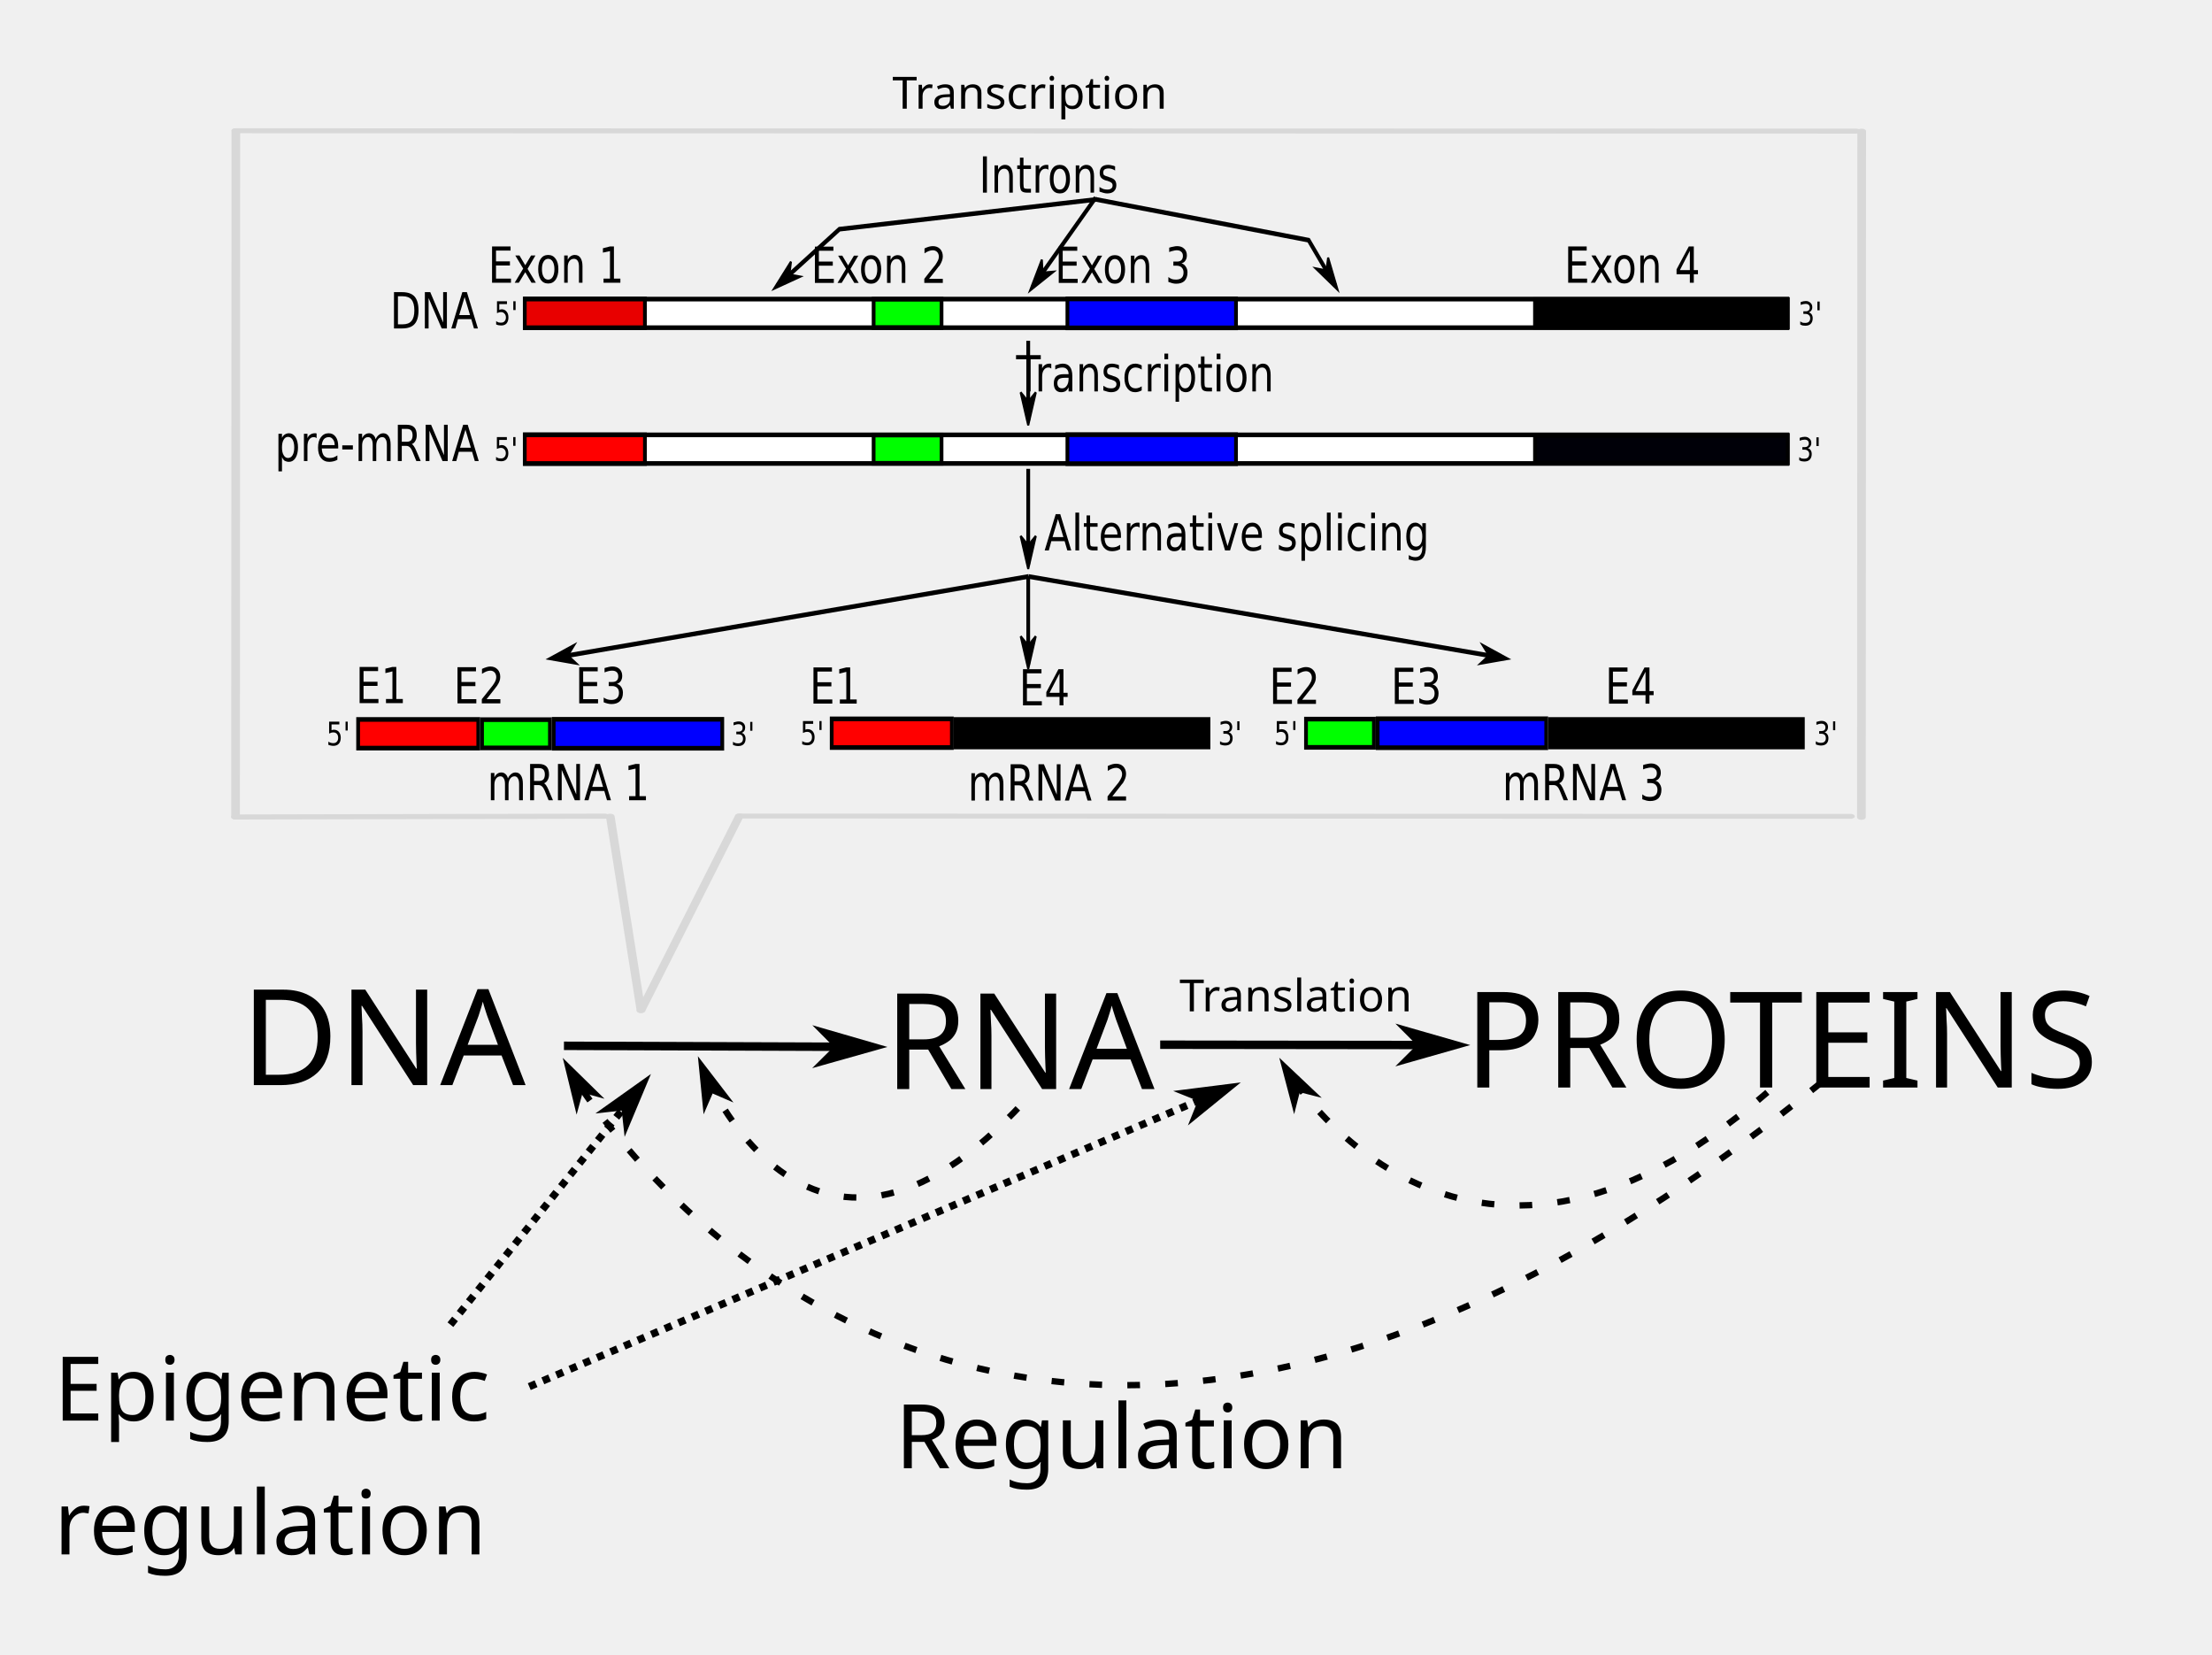
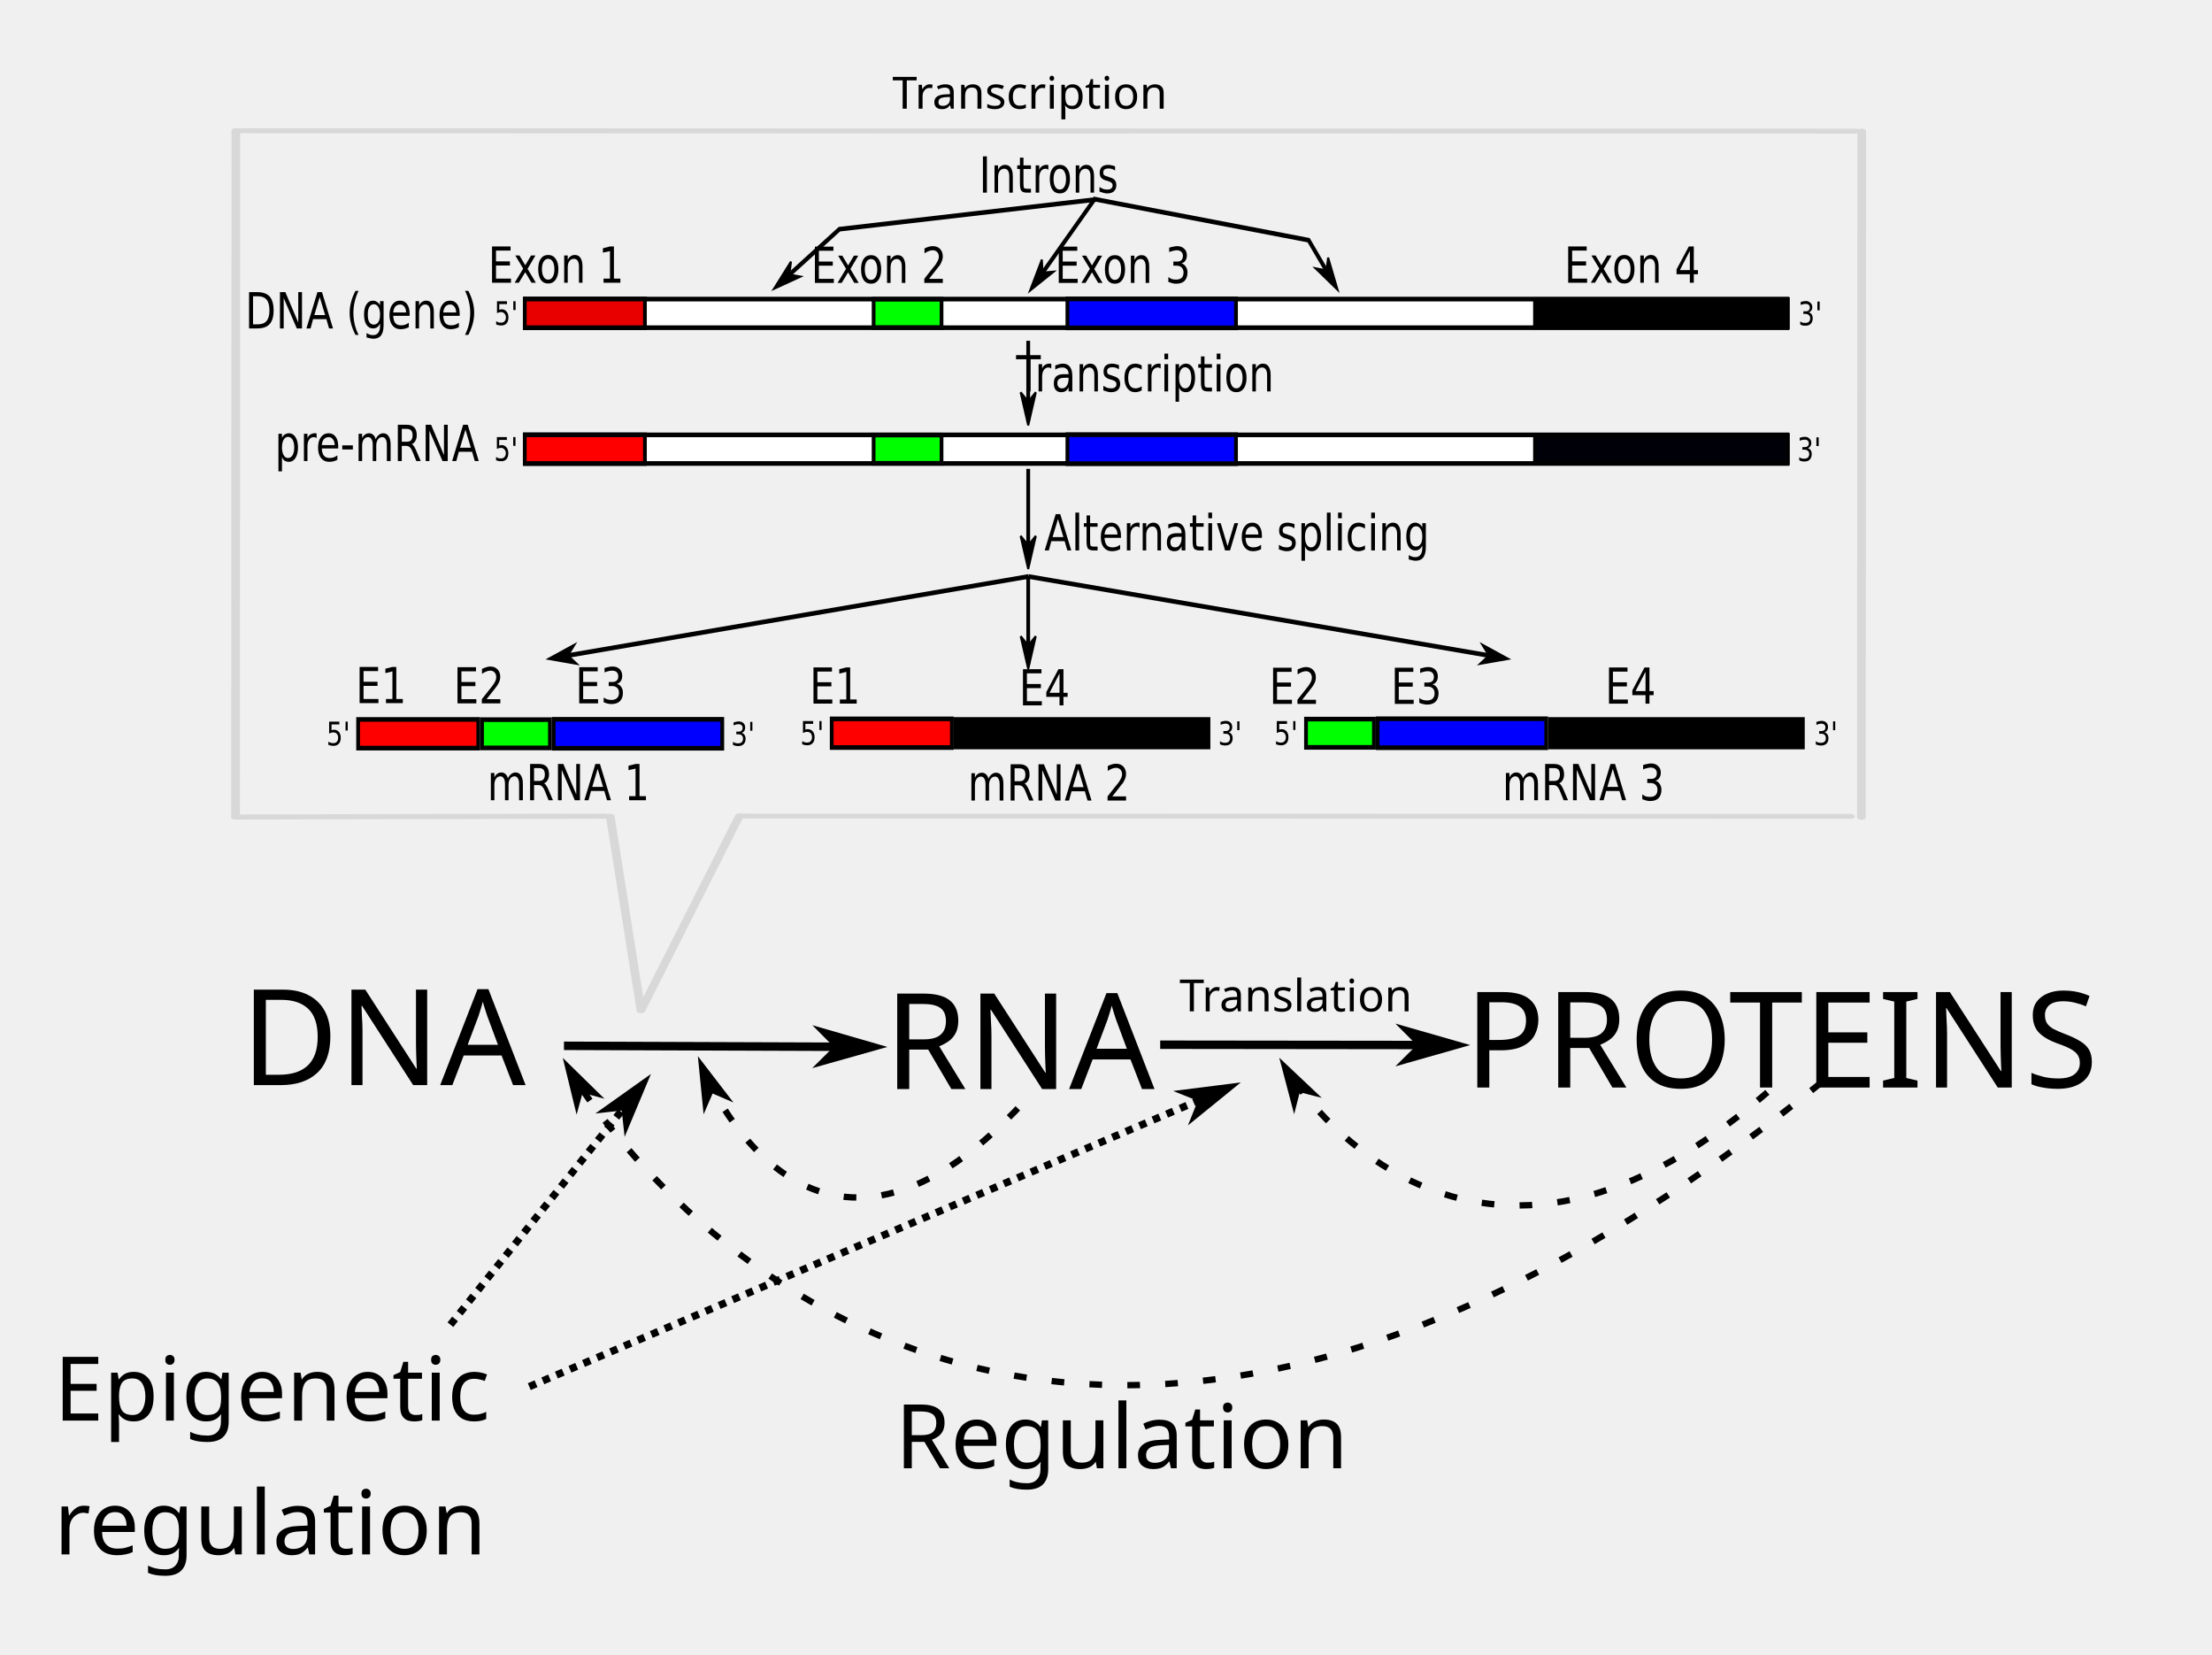
<svg xmlns="http://www.w3.org/2000/svg" width="210mm" height="157mm" viewBox="0 0 210 157" version="1.1" id="svg4583">
  <defs id="defs4577">
    <marker style="overflow:visible" id="marker14187" refX="0" refY="0" orient="auto">
      <path transform="matrix(-0.4,0,0,-0.4,-4,0)" style="fill:#000000;fill-opacity:1;fill-rule:evenodd;stroke:#000000;stroke-width:1pt;stroke-opacity:1" d="M 0,0 5,-5 -12.5,0 5,5 Z" id="path14185" />
    </marker>
    <marker orient="auto" refY="0" refX="0" id="marker14057" style="overflow:visible">
      <path id="path14055" d="M 0,0 5,-5 -12.5,0 5,5 Z" style="fill:#000000;fill-opacity:1;fill-rule:evenodd;stroke:#000000;stroke-width:1pt;stroke-opacity:1" transform="matrix(-0.4,0,0,-0.4,-4,0)" />
    </marker>
    <marker style="overflow:visible" id="marker7835" refX="0" refY="0" orient="auto">
      <path transform="matrix(-0.4,0,0,-0.4,-4,0)" style="fill:#000000;fill-opacity:1;fill-rule:evenodd;stroke:#000000;stroke-width:1pt;stroke-opacity:1" d="M 0,0 5,-5 -12.5,0 5,5 Z" id="path7833" />
    </marker>
    <marker orient="auto" refY="0" refX="0" id="marker1299" style="overflow:visible">
      <path id="path1297" d="M 0,0 5,-5 -12.5,0 5,5 Z" style="fill:#000000;fill-opacity:1;fill-rule:evenodd;stroke:#000000;stroke-width:1pt;stroke-opacity:1" transform="matrix(-0.4,0,0,-0.4,-4,0)" />
    </marker>
    <marker orient="auto" refY="0" refX="0" id="marker1299-5" style="overflow:visible">
      <path id="path1297-3" d="M 0,0 5,-5 -12.5,0 5,5 Z" style="fill:#000000;fill-opacity:1;fill-rule:evenodd;stroke:#000000;stroke-width:1pt;stroke-opacity:1" transform="matrix(-0.4,0,0,-0.4,-4,0)" />
    </marker>
    <marker style="overflow:visible" id="marker7835-5" refX="0" refY="0" orient="auto">
      <path transform="matrix(-0.4,0,0,-0.4,-4,0)" style="fill:#000000;fill-opacity:1;fill-rule:evenodd;stroke:#000000;stroke-width:1pt;stroke-opacity:1" d="M 0,0 5,-5 -12.5,0 5,5 Z" id="path7833-3" />
    </marker>
    <marker style="overflow:visible" id="marker7835-5-6" refX="0" refY="0" orient="auto">
      <path transform="matrix(-0.4,0,0,-0.4,-4,0)" style="fill:#000000;fill-opacity:1;fill-rule:evenodd;stroke:#000000;stroke-width:1pt;stroke-opacity:1" d="M 0,0 5,-5 -12.5,0 5,5 Z" id="path7833-3-2" />
    </marker>
    <marker orient="auto" refY="0" refX="0" id="marker9343-9" style="overflow:visible">
      <path id="path9345-3" d="M 0,0 5,-5 -12.5,0 5,5 Z" style="fill-rule:evenodd;stroke:#000000;stroke-width:1pt;marker-start:none" transform="matrix(-0.4,0,0,-0.4,-4,0)" />
    </marker>
    <marker orient="auto" refY="0" refX="0" id="marker1982" style="overflow:visible">
      <path id="path1980" d="M 0,0 5,-5 -12.5,0 5,5 Z" style="fill-rule:evenodd;stroke:#000000;stroke-width:1pt;marker-start:none" transform="matrix(-0.4,0,0,-0.4,-4,0)" />
    </marker>
    <marker orient="auto" refY="0" refX="0" id="marker1986" style="overflow:visible">
      <path id="path1984" d="M 0,0 5,-5 -12.5,0 5,5 Z" style="fill-rule:evenodd;stroke:#000000;stroke-width:1pt;marker-start:none" transform="matrix(-0.4,0,0,-0.4,-4,0)" />
    </marker>
    <marker orient="auto" refY="0" refX="0" id="marker1990" style="overflow:visible">
      <path id="path1988" d="M 0,0 5,-5 -12.5,0 5,5 Z" style="fill-rule:evenodd;stroke:#000000;stroke-width:1pt;marker-start:none" transform="matrix(-0.4,0,0,-0.4,-4,0)" />
    </marker>
    <marker orient="auto" refY="0" refX="0" id="marker7144" style="overflow:visible">
      <path id="path7146" d="M 0,0 5,-5 -12.5,0 5,5 Z" style="fill-rule:evenodd;stroke:#000000;stroke-width:1pt;marker-start:none" transform="matrix(-0.4,0,0,-0.4,-4,0)" />
    </marker>
    <marker orient="auto" refY="0" refX="0" id="marker1996" style="overflow:visible">
      <path id="path1994" d="M 0,0 5,-5 -12.5,0 5,5 Z" style="fill-rule:evenodd;stroke:#000000;stroke-width:1pt;marker-start:none" transform="matrix(-0.4,0,0,-0.4,-4,0)" />
    </marker>
    <marker orient="auto" refY="0" refX="0" id="marker7144-9" style="overflow:visible">
      <path id="path7146-6" d="M 0,0 5,-5 -12.5,0 5,5 Z" style="fill-rule:evenodd;stroke:#000000;stroke-width:1pt;marker-start:none" transform="matrix(-0.4,0,0,-0.4,-4,0)" />
    </marker>
    <marker orient="auto" refY="0" refX="0" id="marker2002" style="overflow:visible">
      <path id="path2000" d="M 0,0 5,-5 -12.5,0 5,5 Z" style="fill-rule:evenodd;stroke:#000000;stroke-width:1pt;marker-start:none" transform="matrix(-0.4,0,0,-0.4,-4,0)" />
    </marker>
    <marker orient="auto" refY="0" refX="0" id="marker2006" style="overflow:visible">
      <path id="path2004" d="M 0,0 5,-5 -12.5,0 5,5 Z" style="fill-rule:evenodd;stroke:#000000;stroke-width:1pt;marker-start:none" transform="matrix(-0.4,0,0,-0.4,-4,0)" />
    </marker>
    <marker orient="auto" refY="0" refX="0" id="marker2010" style="overflow:visible">
      <path id="path2008" d="M 0,0 5,-5 -12.5,0 5,5 Z" style="fill-rule:evenodd;stroke:#000000;stroke-width:1pt;marker-start:none" transform="matrix(-0.4,0,0,-0.4,-4,0)" />
    </marker>
    <marker orient="auto" refY="0" refX="0" id="marker2014" style="overflow:visible">
      <path id="path2012" d="M 0,0 5,-5 -12.5,0 5,5 Z" style="fill-rule:evenodd;stroke:#000000;stroke-width:1pt;marker-start:none" transform="matrix(-0.4,0,0,-0.4,-4,0)" />
    </marker>
  </defs>
  <g id="layer1" transform="translate(0,-140)">
    <text xml:space="preserve" style="font-style:normal;font-weight:normal;font-size:3.969px;line-height:52.917px;font-family:sans-serif;letter-spacing:0px;word-spacing:0px;writing-mode:lr-tb;fill:#000000;fill-opacity:1;stroke:none;stroke-width:0.265px;stroke-linecap:butt;stroke-linejoin:miter;stroke-opacity:1" x="22.864" y="242.992" id="text12">
      <tspan x="22.864" y="242.992" style="font-size:12.7px;stroke-width:0.265px" id="tspan14">DNA</tspan>
    </text>
    <text xml:space="preserve" style="font-style:normal;font-weight:normal;font-size:3.969px;line-height:52.917px;font-family:sans-serif;letter-spacing:0px;word-spacing:0px;writing-mode:lr-tb;fill:#000000;fill-opacity:1;stroke:none;stroke-width:0.265px;stroke-linecap:butt;stroke-linejoin:miter;stroke-opacity:1" x="83.945" y="243.37" id="text20">
      <tspan id="tspan18" x="83.945" y="243.37" style="font-size:12.7px;stroke-width:0.265px">RNA</tspan>
    </text>
    <text xml:space="preserve" style="font-style:normal;font-weight:normal;font-size:3.969px;line-height:52.917px;font-family:sans-serif;letter-spacing:0px;word-spacing:0px;writing-mode:lr-tb;fill:#000000;fill-opacity:1;stroke:none;stroke-width:0.265px;stroke-linecap:butt;stroke-linejoin:miter;stroke-opacity:1" x="139.016" y="243.218" id="text24">
      <tspan id="tspan22" x="139.016" y="243.218" style="font-size:12.7px;stroke-width:0.265px">PROTEINS</tspan>
    </text>
    <path style="fill:none;fill-rule:evenodd;stroke:#000000;stroke-width:0.803;stroke-linecap:butt;stroke-linejoin:miter;stroke-miterlimit:4;stroke-dasharray:none;stroke-opacity:1;marker-end:url(#marker1299)" d="m 53.54,239.26 29.126,0.102" id="path1295" />
    <path style="fill:none;fill-rule:evenodd;stroke:#000000;stroke-width:0.8;stroke-linecap:butt;stroke-linejoin:miter;stroke-miterlimit:4;stroke-dasharray:none;stroke-opacity:1;marker-end:url(#marker1299-5)" d="m 110.145,239.156 27.858,0.032" id="path1295-5" />
    <text xml:space="preserve" style="font-style:normal;font-weight:normal;font-size:5.644px;line-height:52.917px;font-family:sans-serif;letter-spacing:0px;word-spacing:0px;writing-mode:lr-tb;fill:#000000;fill-opacity:1;stroke:none;stroke-width:0.265px;stroke-linecap:butt;stroke-linejoin:miter;stroke-opacity:1" x="111.968" y="235.989" id="text2357-6">
      <tspan id="tspan2355-2" x="111.968" y="235.989" style="font-size:4.233px;writing-mode:lr-tb;stroke-width:0.265px">Translation</tspan>
    </text>
    <path style="fill:none;fill-rule:evenodd;stroke:#000000;stroke-width:0.6;stroke-linecap:butt;stroke-linejoin:miter;stroke-miterlimit:4;stroke-dasharray:1.2, 2.4;stroke-dashoffset:1.2;stroke-opacity:1;marker-end:url(#marker7835)" d="M 98.249,243.423 C 77.083,267.613 66.688,241.344 66.688,241.344" id="path7825" />
    <path style="fill:none;fill-rule:evenodd;stroke:#000000;stroke-width:0.6;stroke-linecap:butt;stroke-linejoin:miter;stroke-miterlimit:4;stroke-dasharray:1.2, 2.4;stroke-dashoffset:0;stroke-opacity:1;marker-end:url(#marker7835-5)" d="m 167.788,243.675 c -29.293,25.419 -45.735,-2.268 -45.735,-2.268" id="path7825-5" />
    <path style="fill:none;fill-rule:evenodd;stroke:#000000;stroke-width:0.6;stroke-linecap:butt;stroke-linejoin:miter;stroke-miterlimit:4;stroke-dasharray:1.2, 2.4;stroke-dashoffset:0.06;stroke-opacity:1;marker-end:url(#marker7835-5-6)" d="M 172.839,242.802 C 91.952,308.097 54.012,241.433 54.012,241.433" id="path7825-5-9" />
    <g id="g13410" style="opacity:0.1;stroke-width:0.3;stroke-miterlimit:3.825;stroke-dasharray:none" transform="matrix(2.746309,0,0,1.575249,-19.2276,117.9682)">
      <path id="path13346" d="m 71.167,21.887 -56.013,-0.022" style="fill:none;fill-rule:evenodd;stroke:#000000;stroke-width:0.3;stroke-linecap:round;stroke-linejoin:bevel;stroke-miterlimit:3.825;stroke-dasharray:none;stroke-opacity:1" />
      <path id="path13348" d="m 71.348,63.231 0.01,-41.343" style="fill:none;fill-rule:evenodd;stroke:#000000;stroke-width:0.3;stroke-linecap:round;stroke-linejoin:bevel;stroke-miterlimit:3.825;stroke-dasharray:none;stroke-opacity:1" />
      <path id="path13346-1" d="M 70.974,63.173 32.559,63.154" style="fill:none;fill-rule:evenodd;stroke:#000000;stroke-width:0.293;stroke-linecap:round;stroke-linejoin:bevel;stroke-miterlimit:3.825;stroke-dasharray:none;stroke-opacity:1" />
      <path id="path13348-2" d="m 15.144,63.209 0.01,-41.343" style="fill:none;fill-rule:evenodd;stroke:#000000;stroke-width:0.3;stroke-linecap:round;stroke-linejoin:bevel;stroke-miterlimit:3.825;stroke-dasharray:none;stroke-opacity:1" />
      <path id="path13392" d="m 15.143,63.212 12.769,-0.05" style="fill:none;fill-rule:evenodd;stroke:#000000;stroke-width:0.306;stroke-linecap:round;stroke-linejoin:bevel;stroke-miterlimit:3.825;stroke-dasharray:none;stroke-opacity:1" />
      <path id="path13394" d="m 29.637,64.703 v 0" style="fill:none;fill-rule:evenodd;stroke:#000000;stroke-width:0.3;stroke-linecap:butt;stroke-linejoin:miter;stroke-miterlimit:3.825;stroke-dasharray:none;stroke-opacity:1" />
      <path id="path13396" d="m 28.096,63.164 1.063,11.708" style="display:inline;fill:none;fill-rule:evenodd;stroke:#000000;stroke-width:0.3;stroke-linecap:round;stroke-linejoin:bevel;stroke-miterlimit:3.825;stroke-dasharray:none;stroke-opacity:1" />
      <path id="path13400" d="M 32.559,63.154 29.159,74.872" style="fill:none;fill-rule:evenodd;stroke:#000000;stroke-width:0.3;stroke-linecap:round;stroke-linejoin:bevel;stroke-miterlimit:3.825;stroke-dasharray:none;stroke-opacity:1" />
    </g>
    <g id="g13916" transform="matrix(1.263113,0,0,1.563587,-1.78748,132.7672)">
      <text id="text3313-8-0-2-9-1" y="38.037" x="96.576" style="font-style:normal;font-variant:normal;font-weight:normal;font-stretch:normal;font-size:1.976px;line-height:125%;font-family:'Bitstream Vera Sans';-inkscape-font-specification:'Bitstream Vera Sans';text-align:center;writing-mode:lr-tb;text-anchor:middle;fill:#000000;fill-opacity:1;stroke:none;stroke-width:0.282" xml:space="preserve">
        <tspan id="tspan7029-2" y="38.037" x="96.576" style="font-size:3.012px;stroke-width:0.282">Alternative splicing</tspan>
      </text>
      <text id="text3313-8-0-2-2-3-5" y="53.203" x="38.026" style="font-style:normal;font-variant:normal;font-weight:normal;font-stretch:normal;font-size:1.976px;line-height:125%;font-family:'Bitstream Vera Sans';-inkscape-font-specification:'Bitstream Vera Sans';text-align:start;writing-mode:lr-tb;text-anchor:start;fill:#000000;fill-opacity:1;stroke:none;stroke-width:0.282" xml:space="preserve">
        <tspan y="53.203" x="38.026" id="tspan3315-5-9-8-9-7-4" style="font-size:3.012px;stroke-width:0.282">mRNA 1</tspan>
      </text>
-       <text id="text3313-8-0-2-2-3" y="24.562" x="30.73" style="font-style:normal;font-variant:normal;font-weight:normal;font-stretch:normal;font-size:1.976px;line-height:125%;font-family:'Bitstream Vera Sans';-inkscape-font-specification:'Bitstream Vera Sans';text-align:start;writing-mode:lr-tb;text-anchor:start;fill:#000000;fill-opacity:1;stroke:none;stroke-width:0.282" xml:space="preserve">
-         <tspan y="24.562" x="30.73" id="tspan3315-5-9-8-9-7" style="font-size:3.012px;stroke-width:0.282">DNA</tspan>
+       <text id="text3313-8-0-2-2-3" y="24.562" x="19.838" style="font-style:normal;font-variant:normal;font-weight:normal;font-stretch:normal;font-size:1.976px;line-height:125%;font-family:'Bitstream Vera Sans';-inkscape-font-specification:'Bitstream Vera Sans';text-align:start;writing-mode:lr-tb;text-anchor:start;fill:#000000;fill-opacity:1;stroke:none;stroke-width:0.282" xml:space="preserve">
+         <tspan y="24.562" x="19.838" id="tspan3315-5-9-8-9-7" style="font-size:3.012px;stroke-width:0.282">DNA (gene)</tspan>
      </text>
      <text id="text3313-8-0-2-2-3-4" y="32.611" x="22.064" style="font-style:normal;font-variant:normal;font-weight:normal;font-stretch:normal;font-size:1.976px;line-height:125%;font-family:'Bitstream Vera Sans';-inkscape-font-specification:'Bitstream Vera Sans';text-align:start;writing-mode:lr-tb;text-anchor:start;fill:#000000;fill-opacity:1;stroke:none;stroke-width:0.282" xml:space="preserve">
        <tspan y="32.611" x="22.064" id="tspan3315-5-9-8-9-7-5" style="font-size:3.012px;stroke-width:0.282">pre-mRNA</tspan>
      </text>
      <rect ry="0" y="22.781" x="40.875" height="1.736" width="94.88" id="rect3857" style="fill:#ffffff;fill-opacity:1;stroke:#000000;stroke-width:0.282;stroke-miterlimit:4;stroke-dasharray:none;stroke-opacity:1" />
      <rect y="22.771" x="81.643" height="1.757" width="12.671" id="rect4820" style="fill:#0000ff;fill-opacity:1;stroke:#000000;stroke-width:0.282;stroke-miterlimit:4;stroke-dasharray:none;stroke-opacity:1" />
      <rect y="22.792" x="67.077" height="1.715" width="5.104" id="rect4822" style="fill:#00ff00;fill-opacity:1;stroke:#000000;stroke-width:0.282;stroke-miterlimit:4;stroke-dasharray:none;stroke-opacity:1" />
      <rect y="22.779" x="40.857" height="1.74" width="9.031" id="rect4824" style="fill:#e80000;fill-opacity:1;stroke:#000000;stroke-width:0.282;stroke-miterlimit:4;stroke-dasharray:none;stroke-opacity:1" />
      <rect y="22.814" x="116.787" height="1.67" width="19.006" id="rect4826" style="fill:#000000;fill-opacity:1;stroke:#000000;stroke-width:0.282;stroke-miterlimit:4;stroke-dasharray:none;stroke-opacity:1" />
      <text id="text3313-8-0-2-2-3-4-4" y="24.355" x="38.551" style="font-style:normal;font-variant:normal;font-weight:normal;font-stretch:normal;font-size:1.976px;line-height:125%;font-family:'Bitstream Vera Sans';-inkscape-font-specification:'Bitstream Vera Sans';text-align:start;writing-mode:lr-tb;text-anchor:start;fill:#000000;fill-opacity:1;stroke:none;stroke-width:0.282" xml:space="preserve">
        <tspan y="24.355" x="38.551" id="tspan3315-5-9-8-9-7-5-9" style="stroke-width:0.282">5'</tspan>
      </text>
      <text id="text3313-8-0-2-2-3-4-4-2-9" y="24.368" x="136.567" style="font-style:normal;font-variant:normal;font-weight:normal;font-stretch:normal;font-size:1.976px;line-height:125%;font-family:'Bitstream Vera Sans';-inkscape-font-specification:'Bitstream Vera Sans';text-align:start;writing-mode:lr-tb;text-anchor:start;fill:#000000;fill-opacity:1;stroke:none;stroke-width:0.282" xml:space="preserve">
        <tspan y="24.368" x="136.567" id="tspan3315-5-9-8-9-7-5-9-0-2" style="stroke-width:0.282">3'</tspan>
      </text>
      <rect ry="0" y="31.023" x="40.875" height="1.736" width="94.88" id="rect3857-8" style="fill:#ffffff;fill-opacity:1;stroke:#000000;stroke-width:0.282;stroke-miterlimit:4;stroke-dasharray:none;stroke-opacity:1" />
      <rect y="31.013" x="81.643" height="1.757" width="12.671" id="rect4820-8" style="fill:#0000ff;fill-opacity:1;stroke:#000000;stroke-width:0.282;stroke-miterlimit:4;stroke-dasharray:none;stroke-opacity:1" />
      <rect y="31.034" x="67.077" height="1.715" width="5.104" id="rect4822-4" style="fill:#00fe00;fill-opacity:1;stroke:#000000;stroke-width:0.282;stroke-miterlimit:4;stroke-dasharray:none;stroke-opacity:1" />
      <rect y="31.021" x="40.857" height="1.74" width="9.031" id="rect4824-3" style="fill:#ff0000;fill-opacity:1;stroke:#000000;stroke-width:0.282;stroke-miterlimit:4;stroke-dasharray:none;stroke-opacity:1" />
      <rect y="31.056" x="116.787" height="1.67" width="19.006" id="rect4826-1" style="fill:#000008;fill-opacity:1;stroke:#000000;stroke-width:0.282;stroke-miterlimit:4;stroke-dasharray:none;stroke-opacity:1" />
      <text id="text3313-8-0-2-2-3-4-4-66" y="32.597" x="38.544" style="font-style:normal;font-variant:normal;font-weight:normal;font-stretch:normal;font-size:1.976px;line-height:125%;font-family:'Bitstream Vera Sans';-inkscape-font-specification:'Bitstream Vera Sans';text-align:start;writing-mode:lr-tb;text-anchor:start;fill:#000000;fill-opacity:1;stroke:none;stroke-width:0.282" xml:space="preserve">
        <tspan y="32.597" x="38.544" id="tspan3315-5-9-8-9-7-5-9-4" style="stroke-width:0.282">5'</tspan>
      </text>
      <text id="text3313-8-0-2-2-3-4-4-2-9-9" y="32.61" x="136.491" style="font-style:normal;font-variant:normal;font-weight:normal;font-stretch:normal;font-size:1.976px;line-height:125%;font-family:'Bitstream Vera Sans';-inkscape-font-specification:'Bitstream Vera Sans';text-align:start;writing-mode:lr-tb;text-anchor:start;fill:#000000;fill-opacity:1;stroke:none;stroke-width:0.282" xml:space="preserve">
        <tspan y="32.61" x="136.491" id="tspan3315-5-9-8-9-7-5-9-0-2-5" style="stroke-width:0.282">3'</tspan>
      </text>
      <text id="text3313-8-0-2-9-1-1" y="21.788" x="45.41" style="font-style:normal;font-variant:normal;font-weight:normal;font-stretch:normal;font-size:1.976px;line-height:125%;font-family:'Bitstream Vera Sans';-inkscape-font-specification:'Bitstream Vera Sans';text-align:center;writing-mode:lr-tb;text-anchor:middle;fill:#000000;fill-opacity:1;stroke:none;stroke-width:0.282" xml:space="preserve">
        <tspan id="tspan7029-2-0" y="21.788" x="45.41" style="font-size:3.012px;stroke-width:0.282">Exon 1</tspan>
      </text>
      <text id="text3313-8-0-2-9-1-1-6" y="21.801" x="69.674" style="font-style:normal;font-variant:normal;font-weight:normal;font-stretch:normal;font-size:1.976px;line-height:125%;font-family:'Bitstream Vera Sans';-inkscape-font-specification:'Bitstream Vera Sans';text-align:center;writing-mode:lr-tb;text-anchor:middle;fill:#000000;fill-opacity:1;stroke:none;stroke-width:0.282" xml:space="preserve">
        <tspan id="tspan7029-2-0-1" y="21.801" x="69.674" style="font-size:3.012px;stroke-width:0.282">Exon 2</tspan>
      </text>
      <text id="text3313-8-0-2-9-1-1-6-5" y="21.801" x="88.003" style="font-style:normal;font-variant:normal;font-weight:normal;font-stretch:normal;font-size:1.976px;line-height:125%;font-family:'Bitstream Vera Sans';-inkscape-font-specification:'Bitstream Vera Sans';text-align:center;writing-mode:lr-tb;text-anchor:middle;fill:#000000;fill-opacity:1;stroke:none;stroke-width:0.282" xml:space="preserve">
        <tspan id="tspan7029-2-0-1-9" y="21.801" x="88.003" style="font-size:3.012px;stroke-width:0.282">Exon 3</tspan>
      </text>
      <text id="text3313-8-0-2-9-1-1-6-9" y="21.788" x="126.291" style="font-style:normal;font-variant:normal;font-weight:normal;font-stretch:normal;font-size:1.976px;line-height:125%;font-family:'Bitstream Vera Sans';-inkscape-font-specification:'Bitstream Vera Sans';text-align:center;writing-mode:lr-tb;text-anchor:middle;fill:#000000;fill-opacity:1;stroke:none;stroke-width:0.282" xml:space="preserve">
        <tspan id="tspan7029-2-0-1-0" y="21.788" x="126.291" style="font-size:3.012px;stroke-width:0.282">Exon 4</tspan>
      </text>
      <text id="text3313-8-0-2-2-3-5-8" y="53.202" x="114.321" style="font-style:normal;font-variant:normal;font-weight:normal;font-stretch:normal;font-size:1.976px;line-height:125%;font-family:'Bitstream Vera Sans';-inkscape-font-specification:'Bitstream Vera Sans';text-align:start;writing-mode:lr-tb;text-anchor:start;fill:#000000;fill-opacity:1;stroke:none;stroke-width:0.282" xml:space="preserve">
        <tspan y="53.202" x="114.321" id="tspan3315-5-9-8-9-7-4-1" style="font-size:3.012px;stroke-width:0.282">mRNA 3</tspan>
      </text>
      <text id="text3313-8-0-2-2-3-5-9" y="53.216" x="74.144" style="font-style:normal;font-variant:normal;font-weight:normal;font-stretch:normal;font-size:1.976px;line-height:125%;font-family:'Bitstream Vera Sans';-inkscape-font-specification:'Bitstream Vera Sans';text-align:start;writing-mode:lr-tb;text-anchor:start;fill:#000000;fill-opacity:1;stroke:none;stroke-width:0.282" xml:space="preserve">
        <tspan y="53.216" x="74.144" id="tspan3315-5-9-8-9-7-4-3" style="font-size:3.012px;stroke-width:0.282">mRNA 2</tspan>
      </text>
      <g transform="matrix(0.2822222,0,0,0.2822222,17.14795,15.20157)" id="g5690">
        <g id="g5320">
          <g id="g5312">
            <g id="g5302" transform="translate(-41.07535,-67.82209)">
              <rect y="185.06" x="132.787" height="6.226" width="44.896" id="rect4820-8-7" style="fill:#0000ff;fill-opacity:1;stroke:#000000;stroke-width:1;stroke-miterlimit:4;stroke-dasharray:none;stroke-opacity:1" />
              <rect y="185.135" x="113.703" height="6.076" width="18.084" id="rect4822-4-1" style="fill:#00ff00;fill-opacity:1;stroke:#000000;stroke-width:1;stroke-miterlimit:4;stroke-dasharray:none;stroke-opacity:1" />
              <rect y="185.091" x="80.703" height="6.165" width="32.001" id="rect4824-3-7" style="fill:#ff0000;fill-opacity:1;stroke:#000000;stroke-width:1;stroke-miterlimit:4;stroke-dasharray:none;stroke-opacity:1" />
            </g>
            <text xml:space="preserve" style="font-style:normal;font-variant:normal;font-weight:normal;font-stretch:normal;font-size:7px;line-height:125%;font-family:'Bitstream Vera Sans';-inkscape-font-specification:'Bitstream Vera Sans';text-align:start;writing-mode:lr-tb;text-anchor:start;fill:#000000;fill-opacity:1;stroke:none" x="31.158" y="122.853" id="text3313-8-0-2-2-3-4-4-66-7">
              <tspan id="tspan3315-5-9-8-9-7-5-9-4-2" x="31.158" y="122.853">5'</tspan>
            </text>
          </g>
          <text id="text3313-8-0-2-2-3-4-4-2-9-9-2" y="122.899" x="138.927" style="font-style:normal;font-variant:normal;font-weight:normal;font-stretch:normal;font-size:7px;line-height:125%;font-family:'Bitstream Vera Sans';-inkscape-font-specification:'Bitstream Vera Sans';text-align:start;writing-mode:lr-tb;text-anchor:start;fill:#000000;fill-opacity:1;stroke:none" xml:space="preserve">
            <tspan y="122.899" x="138.927" id="tspan3315-5-9-8-9-7-5-9-0-2-5-6">3'</tspan>
          </text>
        </g>
        <text xml:space="preserve" style="font-style:normal;font-variant:normal;font-weight:normal;font-stretch:normal;font-size:7px;line-height:125%;font-family:'Bitstream Vera Sans';-inkscape-font-specification:'Bitstream Vera Sans';text-align:center;writing-mode:lr-tb;text-anchor:middle;fill:#000000;fill-opacity:1;stroke:none" x="55.759" y="113.758" id="text3313-8-0-2-9-1-1-9">
          <tspan x="55.759" y="113.758" id="tspan7029-2-0-0" style="font-size:10.674px">E1</tspan>
        </text>
        <text xml:space="preserve" style="font-style:normal;font-variant:normal;font-weight:normal;font-stretch:normal;font-size:7px;line-height:125%;font-family:'Bitstream Vera Sans';-inkscape-font-specification:'Bitstream Vera Sans';text-align:center;writing-mode:lr-tb;text-anchor:middle;fill:#000000;fill-opacity:1;stroke:none" x="81.829" y="113.804" id="text3313-8-0-2-9-1-1-6-8">
          <tspan x="81.829" y="113.804" id="tspan7029-2-0-1-8" style="font-size:10.674px">E2</tspan>
        </text>
        <text xml:space="preserve" style="font-style:normal;font-variant:normal;font-weight:normal;font-stretch:normal;font-size:7px;line-height:125%;font-family:'Bitstream Vera Sans';-inkscape-font-specification:'Bitstream Vera Sans';text-align:center;writing-mode:lr-tb;text-anchor:middle;fill:#000000;fill-opacity:1;stroke:none" x="114.249" y="113.804" id="text3313-8-0-2-9-1-1-6-5-5">
          <tspan x="114.249" y="113.804" id="tspan7029-2-0-1-9-0" style="font-size:10.674px">E3</tspan>
        </text>
      </g>
      <g transform="matrix(0.2822222,0,0,0.2822222,48.45071,-14.17277)" id="g5677">
        <g id="g5441">
          <rect y="221.228" x="54.835" height="6.165" width="32.001" id="rect4824-3-7-9" style="fill:#ff0000;fill-opacity:1;stroke:#000000;stroke-width:1;stroke-miterlimit:4;stroke-dasharray:none;stroke-opacity:1" />
          <rect y="221.351" x="87.835" height="5.918" width="67.344" id="rect4826-1-2-77" style="fill:#000000;fill-opacity:1;stroke:#000000;stroke-width:1;stroke-miterlimit:4;stroke-dasharray:none;stroke-opacity:1" />
          <text id="text3313-8-0-2-2-3-4-4-66-7-5" y="226.812" x="46.434" style="font-style:normal;font-variant:normal;font-weight:normal;font-stretch:normal;font-size:7px;line-height:125%;font-family:'Bitstream Vera Sans';-inkscape-font-specification:'Bitstream Vera Sans';text-align:start;writing-mode:lr-tb;text-anchor:start;fill:#000000;fill-opacity:1;stroke:none" xml:space="preserve">
            <tspan y="226.812" x="46.434" id="tspan3315-5-9-8-9-7-5-9-4-2-6">5'</tspan>
          </text>
          <text xml:space="preserve" style="font-style:normal;font-variant:normal;font-weight:normal;font-stretch:normal;font-size:7px;line-height:125%;font-family:'Bitstream Vera Sans';-inkscape-font-specification:'Bitstream Vera Sans';text-align:start;writing-mode:lr-tb;text-anchor:start;fill:#000000;fill-opacity:1;stroke:none" x="157.723" y="226.858" id="text3313-8-0-2-2-3-4-4-2-9-9-2-39">
            <tspan id="tspan3315-5-9-8-9-7-5-9-0-2-5-6-4" x="157.723" y="226.858">3'</tspan>
          </text>
        </g>
        <text xml:space="preserve" style="font-style:normal;font-variant:normal;font-weight:normal;font-stretch:normal;font-size:7px;line-height:125%;font-family:'Bitstream Vera Sans';-inkscape-font-specification:'Bitstream Vera Sans';text-align:center;writing-mode:lr-tb;text-anchor:middle;fill:#000000;fill-opacity:1;stroke:none" x="121.513" y="218.32" id="text3313-8-0-2-9-1-1-6-9-9-5">
          <tspan x="121.513" y="218.32" id="tspan7029-2-0-1-0-6-9" style="font-size:10.674px">E4</tspan>
        </text>
        <text xml:space="preserve" style="font-style:normal;font-variant:normal;font-weight:normal;font-stretch:normal;font-size:10.674px;line-height:125%;font-family:'Bitstream Vera Sans';-inkscape-font-specification:'Bitstream Vera Sans';text-align:center;writing-mode:lr-tb;text-anchor:middle;fill:#000000;fill-opacity:1;stroke:none" x="70.967" y="217.948" id="text3313-8-0-2-9-1-1-9-4">
          <tspan x="70.967" y="217.948" id="tspan7029-2-0-0-81">E1</tspan>
        </text>
      </g>
      <g transform="matrix(0.2822222,0,0,0.2822222,29.06826,15.6934)" id="g5659">
        <g id="g5381" transform="translate(-5.253823,0.4776203)">
          <g transform="translate(132.3008,-98.86741)" id="g5307">
            <rect style="fill:#0000ff;fill-opacity:1;stroke:#000000;stroke-width:1;stroke-miterlimit:4;stroke-dasharray:none;stroke-opacity:1" id="rect4820-8-7-9" width="44.896" height="6.226" x="141.865" y="213.767" />
            <rect style="fill:#00ff00;fill-opacity:1;stroke:#000000;stroke-width:1;stroke-miterlimit:4;stroke-dasharray:none;stroke-opacity:1" id="rect4822-4-1-1" width="18.084" height="6.076" x="122.782" y="213.842" />
            <rect style="fill:#000000;fill-opacity:1;stroke:#000000;stroke-width:1;stroke-miterlimit:4;stroke-dasharray:none;stroke-opacity:1" id="rect4826-1-2-7" width="67.344" height="5.918" x="187.762" y="213.921" />
          </g>
          <text id="text3313-8-0-2-2-3-4-4-66-7-6" y="120.515" x="246.557" style="font-style:normal;font-variant:normal;font-weight:normal;font-stretch:normal;font-size:7px;line-height:125%;font-family:'Bitstream Vera Sans';-inkscape-font-specification:'Bitstream Vera Sans';text-align:start;writing-mode:lr-tb;text-anchor:start;fill:#000000;fill-opacity:1;stroke:none" xml:space="preserve">
            <tspan y="120.515" x="246.557" id="tspan3315-5-9-8-9-7-5-9-4-2-7">5'</tspan>
          </text>
          <text xml:space="preserve" style="font-style:normal;font-variant:normal;font-weight:normal;font-stretch:normal;font-size:7px;line-height:125%;font-family:'Bitstream Vera Sans';-inkscape-font-specification:'Bitstream Vera Sans';text-align:start;writing-mode:lr-tb;text-anchor:start;fill:#000000;fill-opacity:1;stroke:none" x="390.324" y="120.561" id="text3313-8-0-2-2-3-4-4-2-9-9-2-3">
            <tspan id="tspan3315-5-9-8-9-7-5-9-0-2-5-6-6" x="390.324" y="120.561">3'</tspan>
          </text>
        </g>
        <g id="g5651" transform="translate(0,0.6754571)">
          <text id="text3313-8-0-2-9-1-1-6-8-0" y="111.504" x="259.029" style="font-style:normal;font-variant:normal;font-weight:normal;font-stretch:normal;font-size:7px;line-height:125%;font-family:'Bitstream Vera Sans';-inkscape-font-specification:'Bitstream Vera Sans';text-align:center;writing-mode:lr-tb;text-anchor:middle;fill:#000000;fill-opacity:1;stroke:none" xml:space="preserve">
            <tspan id="tspan7029-2-0-1-8-3" y="111.504" x="259.029" style="font-size:10.674px">E2</tspan>
          </text>
          <text id="text3313-8-0-2-9-1-1-6-5-5-0" y="111.504" x="291.449" style="font-style:normal;font-variant:normal;font-weight:normal;font-stretch:normal;font-size:7px;line-height:125%;font-family:'Bitstream Vera Sans';-inkscape-font-specification:'Bitstream Vera Sans';text-align:center;writing-mode:lr-tb;text-anchor:middle;fill:#000000;fill-opacity:1;stroke:none" xml:space="preserve">
            <tspan id="tspan7029-2-0-1-9-0-4" y="111.504" x="291.449" style="font-size:10.674px">E3</tspan>
          </text>
          <text id="text3313-8-0-2-9-1-1-6-9-9-4" y="111.457" x="348.486" style="font-style:normal;font-variant:normal;font-weight:normal;font-stretch:normal;font-size:7px;line-height:125%;font-family:'Bitstream Vera Sans';-inkscape-font-specification:'Bitstream Vera Sans';text-align:center;writing-mode:lr-tb;text-anchor:middle;fill:#000000;fill-opacity:1;stroke:none" xml:space="preserve">
            <tspan id="tspan7029-2-0-1-0-6-4" y="111.457" x="348.486" style="font-size:10.674px">E4</tspan>
          </text>
        </g>
      </g>
      <g transform="matrix(0.2822222,0,0,0.2822222,25.73276,14.53436)" id="g8390">
        <path style="fill:none;stroke:#000000;stroke-width:1px;stroke-linecap:butt;stroke-linejoin:miter;stroke-opacity:1;marker-start:none;marker-mid:none;marker-end:url(#marker9343-9)" d="m 187.67,88.844 v 18.913" id="path5911-5-3" />
        <path style="fill:none;stroke:#000000;stroke-width:1px;stroke-linecap:butt;stroke-linejoin:miter;stroke-opacity:1;marker-start:none;marker-end:url(#marker7144)" d="M 187.717,88.881 61.069,106.443" id="path7176" />
        <path style="fill:none;stroke:#000000;stroke-width:1px;stroke-linecap:butt;stroke-linejoin:miter;stroke-opacity:1;marker-start:none;marker-end:url(#marker7144)" d="M 187.715,88.881 314.363,106.443" id="path7176-4" />
      </g>
      <text id="text3313-8-0-2-9-1-6" y="28.384" x="89.683" style="font-style:normal;font-variant:normal;font-weight:normal;font-stretch:normal;font-size:1.976px;line-height:125%;font-family:'Bitstream Vera Sans';-inkscape-font-specification:'Bitstream Vera Sans';text-align:center;writing-mode:lr-tb;text-anchor:middle;fill:#000000;fill-opacity:1;stroke:none;stroke-width:0.282" xml:space="preserve">
        <tspan y="28.384" x="89.683" style="font-size:3.012px;stroke-width:0.282" id="tspan13918">Transcription</tspan>
      </text>
      <text id="text3313-8-0-2-9-1-6-9" y="16.319" x="83.581" style="font-style:normal;font-variant:normal;font-weight:normal;font-stretch:normal;font-size:3.012px;line-height:125%;font-family:'Bitstream Vera Sans';-inkscape-font-specification:'Bitstream Vera Sans';text-align:center;writing-mode:lr-tb;text-anchor:middle;fill:#000000;fill-opacity:1;stroke:none;stroke-width:0.282" xml:space="preserve">
        <tspan id="tspan7029-2-4-5" y="16.319" x="83.581" style="font-size:3.012px;stroke-width:0.282">Introns</tspan>
      </text>
      <path id="path8094" d="m 83.854,16.727 -19.349,1.811 -4.67,3.431" style="fill:none;stroke:#000000;stroke-width:0.282px;stroke-linecap:butt;stroke-linejoin:miter;stroke-opacity:1;marker-end:url(#marker7144-9)" />
      <path id="path9276" d="m 83.765,16.626 -4.734,5.408" style="fill:none;stroke:#000000;stroke-width:0.282;stroke-linecap:butt;stroke-linejoin:miter;stroke-miterlimit:4;stroke-dasharray:none;stroke-opacity:1;marker-end:url(#marker7144-9)" />
      <path id="path9518" d="m 83.759,16.727 16.013,2.478 2.002,2.764" style="fill:none;stroke:#000000;stroke-width:0.282px;stroke-linecap:butt;stroke-linejoin:miter;stroke-opacity:1;marker-end:url(#marker7144-9)" />
      <path id="path9799" d="m 78.697,33.086 v 5.788" style="fill:none;stroke:#000000;stroke-width:0.285;stroke-linecap:butt;stroke-linejoin:miter;stroke-miterlimit:4;stroke-dasharray:none;stroke-opacity:1;marker-end:url(#marker7144-9)" />
      <path id="path9799-7" d="m 78.697,25.313 v 4.841" style="fill:none;stroke:#000000;stroke-width:0.285;stroke-linecap:butt;stroke-linejoin:miter;stroke-miterlimit:4;stroke-dasharray:none;stroke-opacity:1;marker-end:url(#marker7144-9)" />
    </g>
    <text xml:space="preserve" style="font-style:normal;font-weight:normal;font-size:12.7px;line-height:52.917px;font-family:sans-serif;letter-spacing:0px;word-spacing:0px;writing-mode:lr-tb;fill:#000000;fill-opacity:1;stroke:none;stroke-width:0.265px;stroke-linecap:butt;stroke-linejoin:miter;stroke-opacity:1" x="84.986" y="279.355" id="text14033">
      <tspan id="tspan14031" x="84.986" y="279.355" style="font-size:8.467px;writing-mode:lr-tb;stroke-width:0.265px">Regulation</tspan>
    </text>
    <text xml:space="preserve" style="font-style:normal;font-weight:normal;font-size:12.7px;line-height:100%;font-family:sans-serif;letter-spacing:0px;word-spacing:0px;writing-mode:lr-tb;fill:#000000;fill-opacity:1;stroke:none;stroke-width:0.265px;stroke-linecap:butt;stroke-linejoin:miter;stroke-opacity:1" x="5.126" y="274.833" id="text14037">
      <tspan id="tspan14035" x="5.126" y="274.833" style="font-size:8.467px;line-height:100%;writing-mode:lr-tb;stroke-width:0.265px">Epigenetic</tspan>
      <tspan x="5.126" y="287.533" style="font-size:8.467px;line-height:100%;writing-mode:lr-tb;stroke-width:0.265px" id="tspan14039">regulation</tspan>
    </text>
    <path style="fill:none;fill-rule:evenodd;stroke:#000000;stroke-width:0.7;stroke-linecap:butt;stroke-linejoin:miter;stroke-miterlimit:4;stroke-dasharray:0.7, 0.7;stroke-dashoffset:0;stroke-opacity:1;marker-end:url(#marker14187)" d="M 42.763,265.729 60.937,243.012" id="path14045" />
    <path style="fill:none;fill-rule:evenodd;stroke:#000000;stroke-width:0.7;stroke-linecap:butt;stroke-linejoin:miter;stroke-miterlimit:4;stroke-dasharray:0.7, 0.7;stroke-dashoffset:0;stroke-opacity:1;marker-end:url(#marker14057)" d="M 50.247,271.609 116.53,243.279" id="path14047" />
    <text xml:space="preserve" style="font-style:normal;font-weight:normal;font-size:5.644px;line-height:52.917px;font-family:sans-serif;letter-spacing:0px;word-spacing:0px;writing-mode:lr-tb;fill:#000000;fill-opacity:1;stroke:none;stroke-width:0.265px;stroke-linecap:butt;stroke-linejoin:miter;stroke-opacity:1" x="84.71" y="150.313" id="text2357-6-3">
      <tspan id="tspan2355-2-6" x="84.71" y="150.313" style="font-size:4.233px;writing-mode:lr-tb;stroke-width:0.265px">Transcription</tspan>
    </text>
  </g>
</svg>
